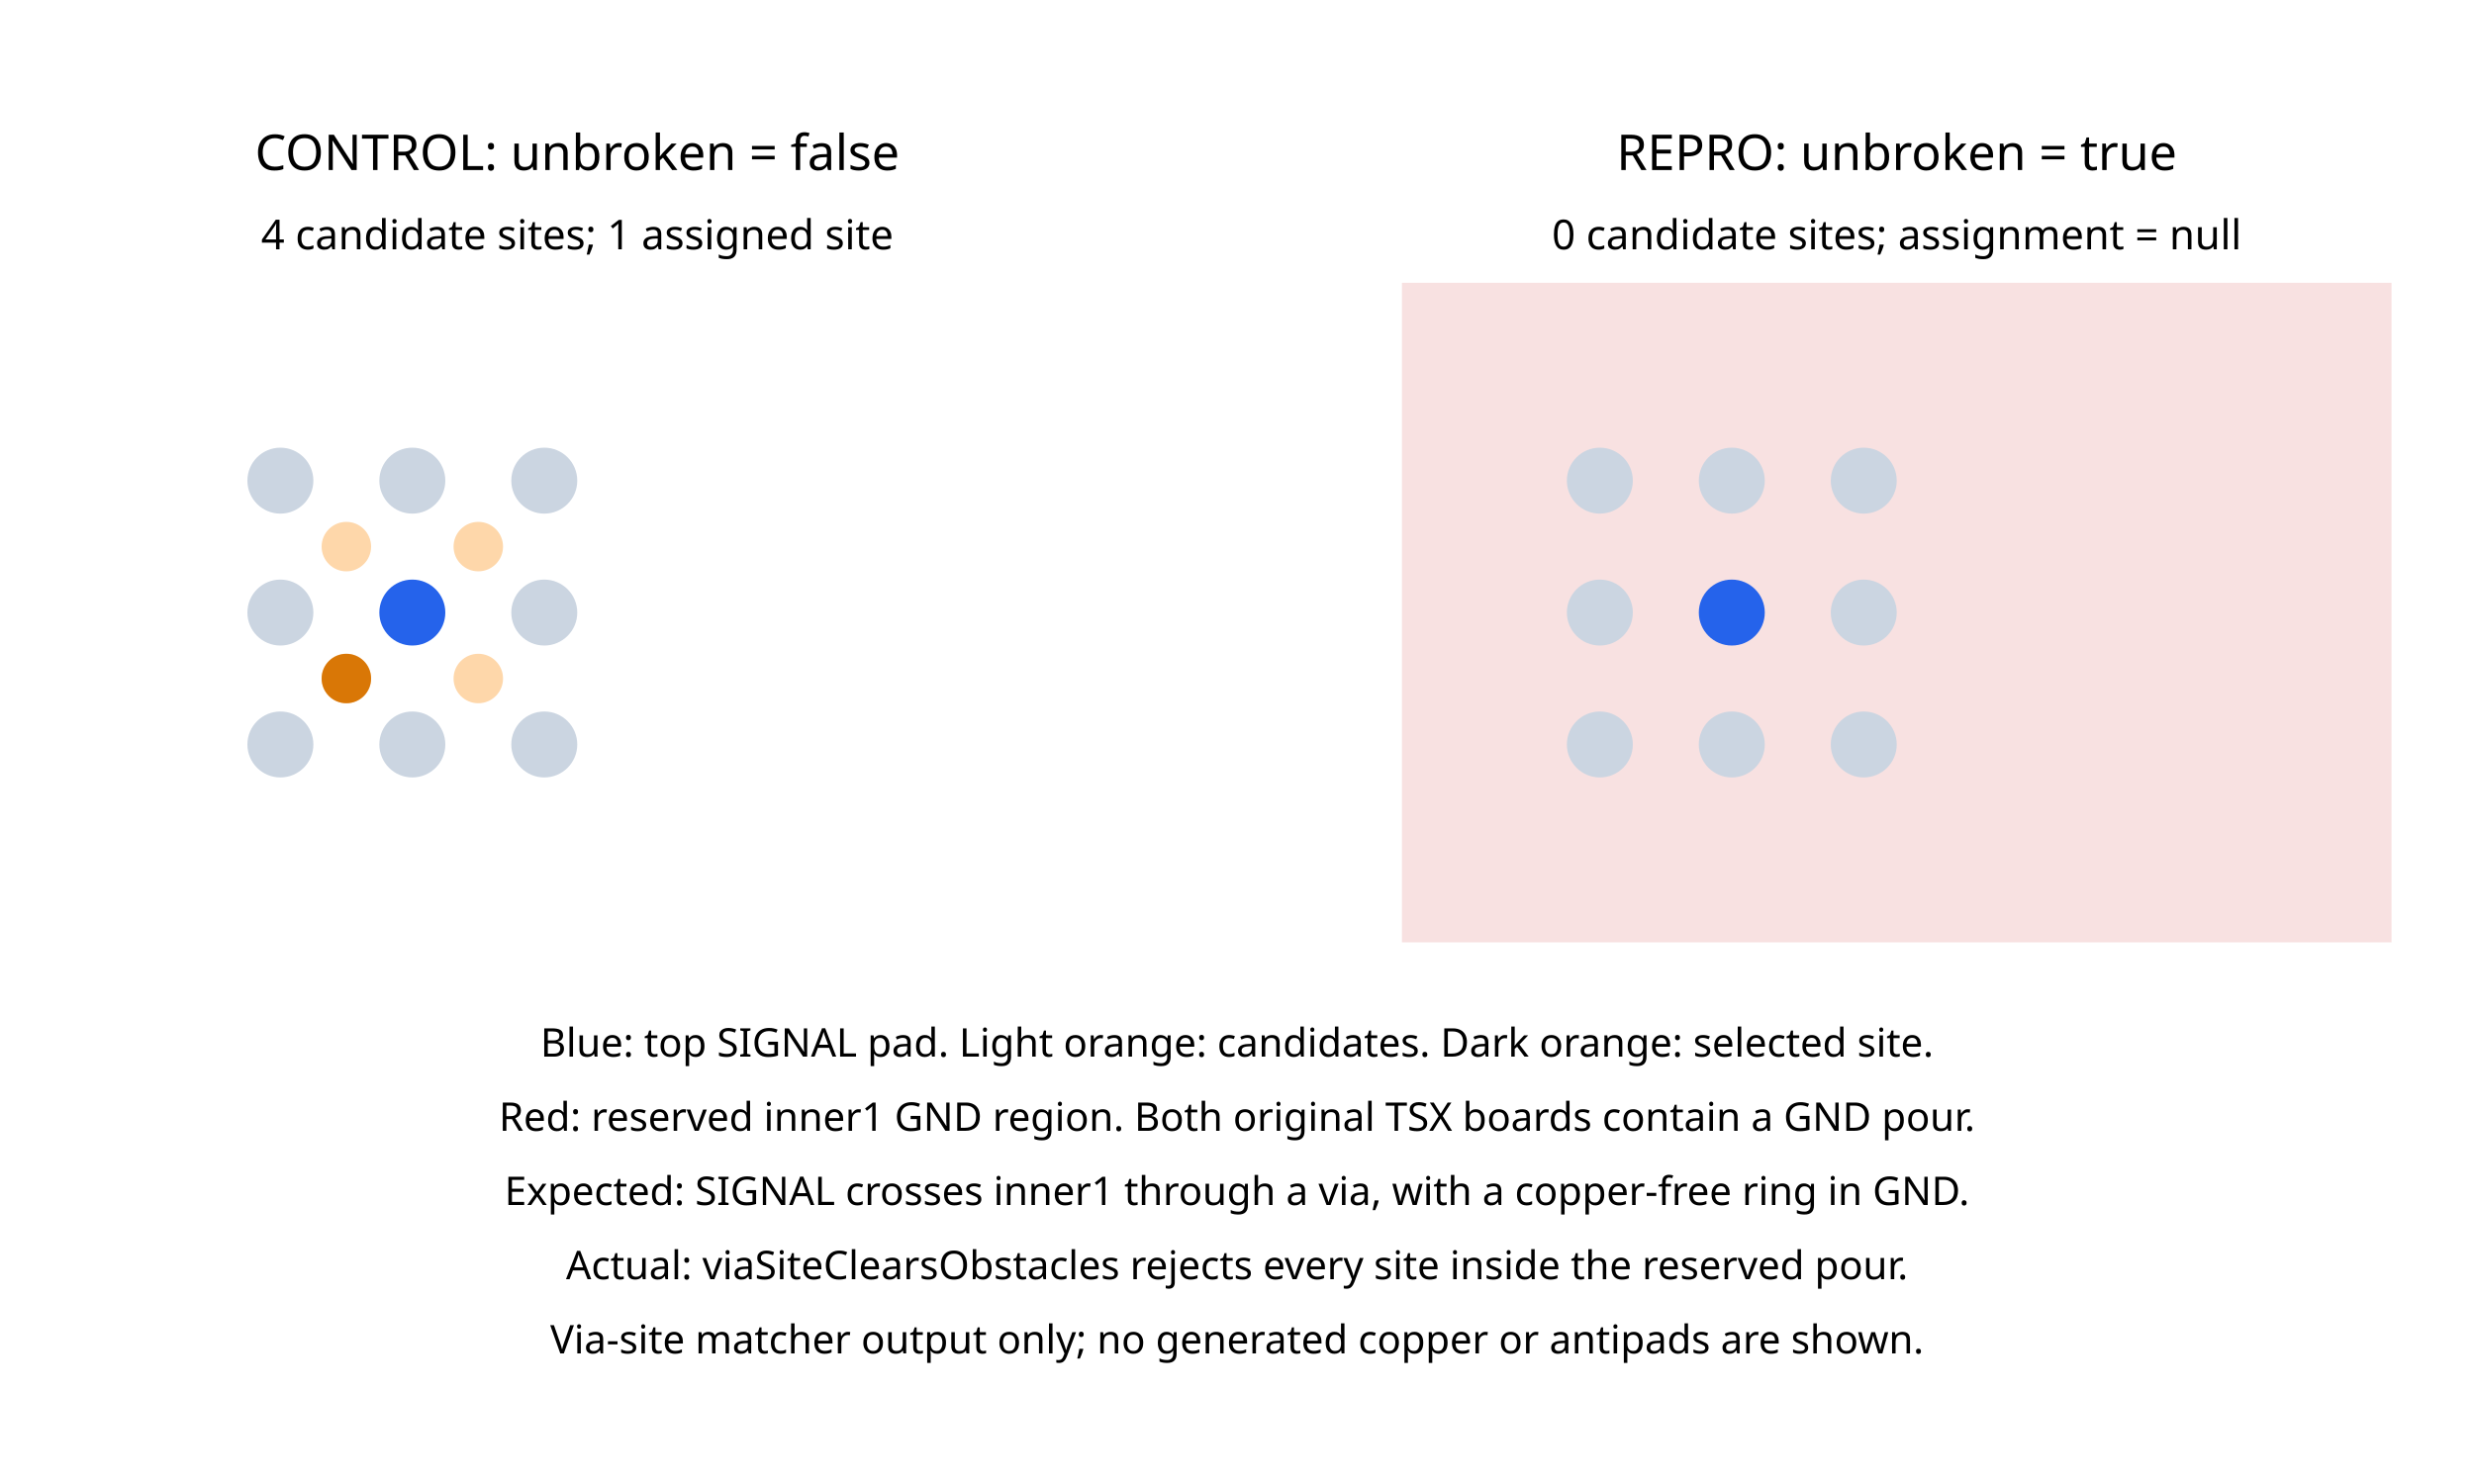
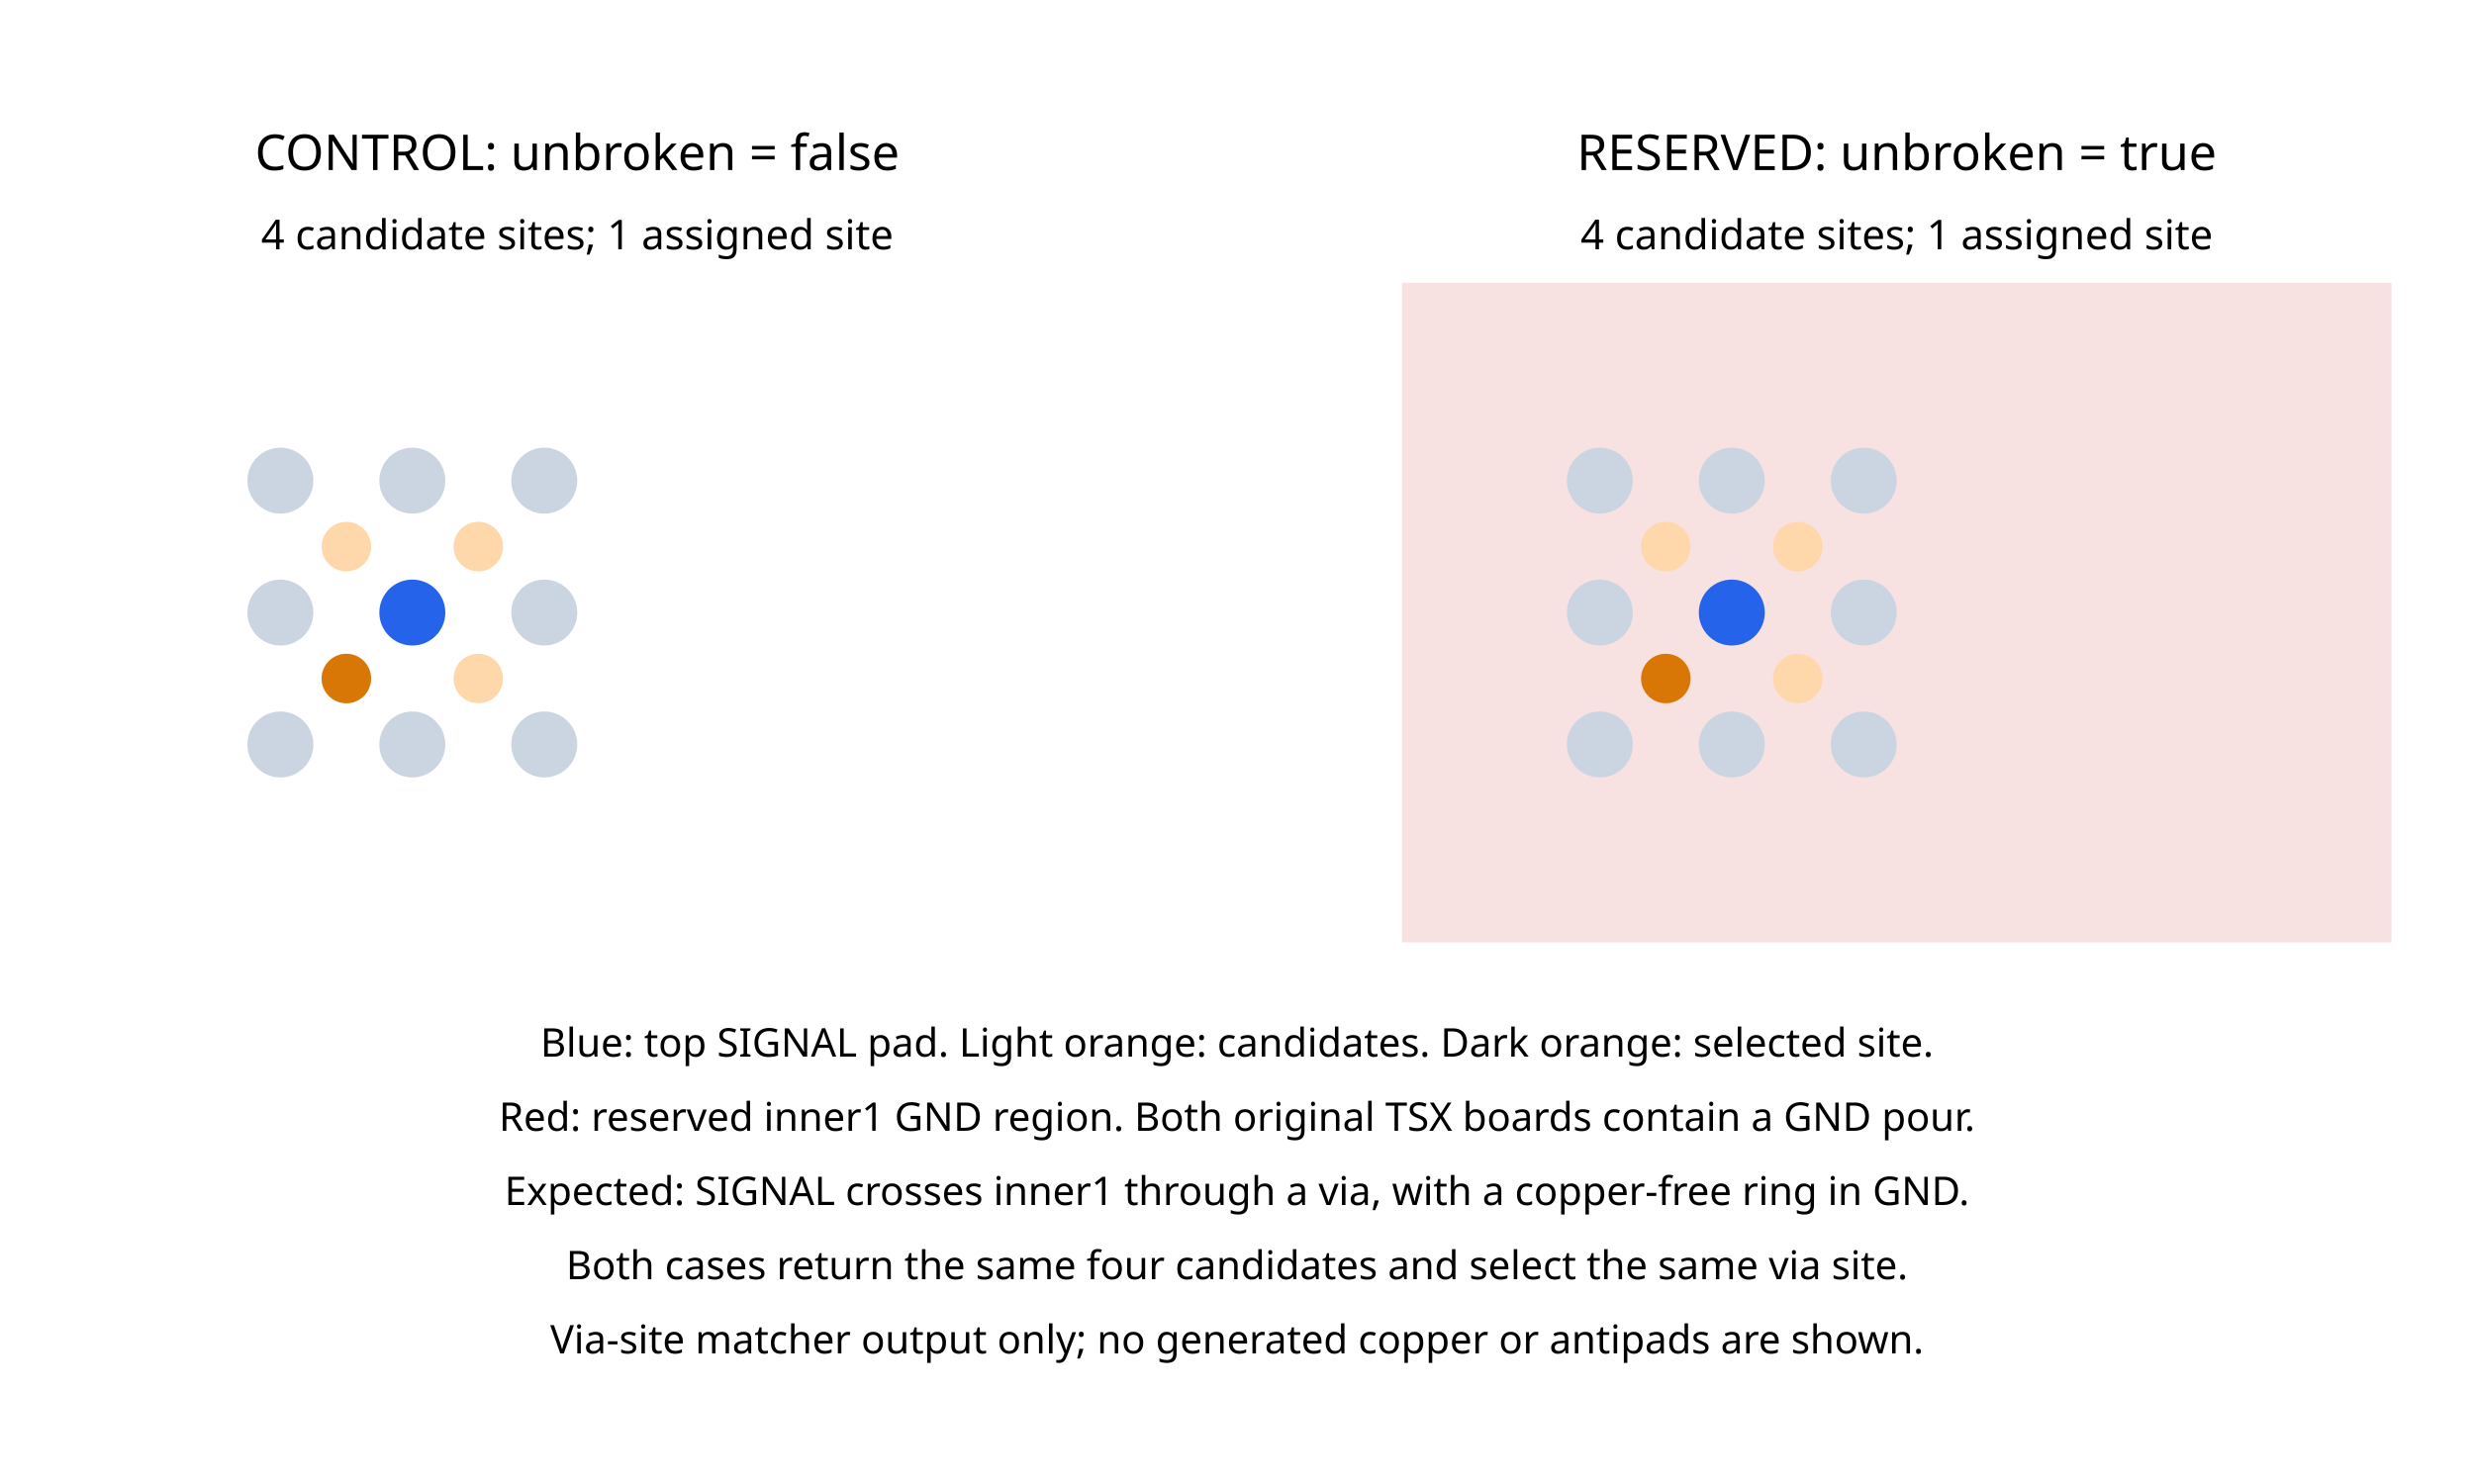
<svg xmlns="http://www.w3.org/2000/svg" width="1200" height="720" viewBox="0 0 1200 720">
  <rect width="100%" height="100%" fill="white" />
  <g>
    <rect data-type="rect" data-label="" data-x="-2" data-y="0" x="40" y="137.2" width="480" height="320" fill="transparent" stroke="#cbd5e1" stroke-width="0.013" />
  </g>
  <g>
    <rect data-type="rect" data-label="" data-x="6" data-y="0" x="680" y="137.2" width="480" height="320" fill="rgba(200,40,40,0.14)" stroke="#cbd5e1" stroke-width="0.013" />
  </g>
  <circle data-type="circle" data-label="" data-x="-3.8" data-y="-0.8" cx="136" cy="361.2" r="16" fill="#cbd5e1" stroke="black" stroke-width="0.013" />
  <circle data-type="circle" data-label="" data-x="-3.8" data-y="0" cx="136" cy="297.2" r="16" fill="#cbd5e1" stroke="black" stroke-width="0.013" />
  <circle data-type="circle" data-label="" data-x="-3.8" data-y="0.8" cx="136" cy="233.2" r="16" fill="#cbd5e1" stroke="black" stroke-width="0.013" />
  <circle data-type="circle" data-label="" data-x="-3" data-y="-0.8" cx="200" cy="361.2" r="16" fill="#cbd5e1" stroke="black" stroke-width="0.013" />
  <circle data-type="circle" data-label="" data-x="-3" data-y="0" cx="200" cy="297.2" r="16" fill="#2563eb" stroke="black" stroke-width="0.013" />
  <circle data-type="circle" data-label="" data-x="-3" data-y="0.8" cx="200" cy="233.2" r="16" fill="#cbd5e1" stroke="black" stroke-width="0.013" />
  <circle data-type="circle" data-label="" data-x="-2.2" data-y="-0.8" cx="264" cy="361.2" r="16" fill="#cbd5e1" stroke="black" stroke-width="0.013" />
  <circle data-type="circle" data-label="" data-x="-2.2" data-y="0" cx="264" cy="297.2" r="16" fill="#cbd5e1" stroke="black" stroke-width="0.013" />
  <circle data-type="circle" data-label="" data-x="-2.2" data-y="0.8" cx="264" cy="233.2" r="16" fill="#cbd5e1" stroke="black" stroke-width="0.013" />
  <circle data-type="circle" data-label="" data-x="-3.4" data-y="-0.4" cx="168" cy="329.2" r="12" fill="#fed7aa" stroke="black" stroke-width="0.013" />
  <circle data-type="circle" data-label="" data-x="-2.6" data-y="-0.4" cx="232" cy="329.2" r="12" fill="#fed7aa" stroke="black" stroke-width="0.013" />
  <circle data-type="circle" data-label="" data-x="-3.4" data-y="0.4" cx="168" cy="265.2" r="12" fill="#fed7aa" stroke="black" stroke-width="0.013" />
  <circle data-type="circle" data-label="" data-x="-2.6" data-y="0.4" cx="232" cy="265.2" r="12" fill="#fed7aa" stroke="black" stroke-width="0.013" />
  <circle data-type="circle" data-label="" data-x="-3.4" data-y="-0.4" cx="168" cy="329.2" r="12" fill="#d97706" stroke="black" stroke-width="0.013" />
  <circle data-type="circle" data-label="" data-x="4.2" data-y="-0.8" cx="776" cy="361.2" r="16" fill="#cbd5e1" stroke="black" stroke-width="0.013" />
  <circle data-type="circle" data-label="" data-x="4.2" data-y="0" cx="776" cy="297.2" r="16" fill="#cbd5e1" stroke="black" stroke-width="0.013" />
  <circle data-type="circle" data-label="" data-x="4.2" data-y="0.8" cx="776" cy="233.2" r="16" fill="#cbd5e1" stroke="black" stroke-width="0.013" />
  <circle data-type="circle" data-label="" data-x="5" data-y="-0.8" cx="840" cy="361.2" r="16" fill="#cbd5e1" stroke="black" stroke-width="0.013" />
  <circle data-type="circle" data-label="" data-x="5" data-y="0" cx="840" cy="297.2" r="16" fill="#2563eb" stroke="black" stroke-width="0.013" />
  <circle data-type="circle" data-label="" data-x="5" data-y="0.8" cx="840" cy="233.2" r="16" fill="#cbd5e1" stroke="black" stroke-width="0.013" />
  <circle data-type="circle" data-label="" data-x="5.8" data-y="-0.8" cx="904" cy="361.2" r="16" fill="#cbd5e1" stroke="black" stroke-width="0.013" />
  <circle data-type="circle" data-label="" data-x="5.8" data-y="0" cx="904" cy="297.2" r="16" fill="#cbd5e1" stroke="black" stroke-width="0.013" />
  <circle data-type="circle" data-label="" data-x="5.8" data-y="0.8" cx="904" cy="233.2" r="16" fill="#cbd5e1" stroke="black" stroke-width="0.013" />
+   <circle data-type="circle" data-label="" data-x="4.6" data-y="-0.4" cx="808" cy="329.2" r="12" fill="#fed7aa" stroke="black" stroke-width="0.013" />
+   <circle data-type="circle" data-label="" data-x="5.4" data-y="-0.4" cx="872" cy="329.2" r="12" fill="#fed7aa" stroke="black" stroke-width="0.013" />
+   <circle data-type="circle" data-label="" data-x="4.6" data-y="0.4" cx="808" cy="265.2" r="12" fill="#fed7aa" stroke="black" stroke-width="0.013" />
+   <circle data-type="circle" data-label="" data-x="5.4" data-y="0.4" cx="872" cy="265.2" r="12" fill="#fed7aa" stroke="black" stroke-width="0.013" />
+   <circle data-type="circle" data-label="" data-x="4.6" data-y="-0.4" cx="808" cy="329.2" r="12" fill="#d97706" stroke="black" stroke-width="0.013" />
  <text data-type="text" data-label="CONTROL: unbroken = false" data-x="-2" data-y="2.8" x="280" y="73.2" fill="black" font-size="24" font-family="sans-serif" text-anchor="middle" dominant-baseline="central">CONTROL: unbroken = false</text>
  <text data-type="text" data-label="4 candidate sites; 1 assigned site" data-x="-2" data-y="2.3" x="280" y="113.2" fill="black" font-size="20" font-family="sans-serif" text-anchor="middle" dominant-baseline="central">4 candidate sites; 1 assigned site</text>
-   <text data-type="text" data-label="REPRO: unbroken = true" data-x="6" data-y="2.8" x="920" y="73.2" fill="black" font-size="24" font-family="sans-serif" text-anchor="middle" dominant-baseline="central">REPRO: unbroken = true</text>
-   <text data-type="text" data-label="0 candidate sites; assignment = null" data-x="6" data-y="2.3" x="920" y="113.2" fill="black" font-size="20" font-family="sans-serif" text-anchor="middle" dominant-baseline="central">0 candidate sites; assignment = null</text>
+   <text data-type="text" data-label="RESERVED: unbroken = true" data-x="6" data-y="2.8" x="920" y="73.2" fill="black" font-size="24" font-family="sans-serif" text-anchor="middle" dominant-baseline="central">RESERVED: unbroken = true</text>
+   <text data-type="text" data-label="4 candidate sites; 1 assigned site" data-x="6" data-y="2.3" x="920" y="113.2" fill="black" font-size="20" font-family="sans-serif" text-anchor="middle" dominant-baseline="central">4 candidate sites; 1 assigned site</text>
  <text data-type="text" data-label="Blue: top SIGNAL pad. Light orange: candidates. Dark orange: selected site." data-x="2" data-y="-2.6" x="600" y="505.2" fill="black" font-size="19.2" font-family="sans-serif" text-anchor="middle" dominant-baseline="central">Blue: top SIGNAL pad. Light orange: candidates. Dark orange: selected site.</text>
  <text data-type="text" data-label="Red: reserved inner1 GND region. Both original TSX boards contain a GND pour." data-x="2" data-y="-3.0500000000000003" x="600" y="541.2" fill="black" font-size="19.2" font-family="sans-serif" text-anchor="middle" dominant-baseline="central">Red: reserved inner1 GND region. Both original TSX boards contain a GND pour.</text>
  <text data-type="text" data-label="Expected: SIGNAL crosses inner1 through a via, with a copper-free ring in GND." data-x="2" data-y="-3.5" x="600" y="577.2" fill="black" font-size="19.2" font-family="sans-serif" text-anchor="middle" dominant-baseline="central">Expected: SIGNAL crosses inner1 through a via, with a copper-free ring in GND.</text>
-   <text data-type="text" data-label="Actual: viaSiteClearsObstacles rejects every site inside the reserved pour." data-x="2" data-y="-3.95" x="600" y="613.2" fill="black" font-size="19.2" font-family="sans-serif" text-anchor="middle" dominant-baseline="central">Actual: viaSiteClearsObstacles rejects every site inside the reserved pour.</text>
+   <text data-type="text" data-label="Both cases return the same four candidates and select the same via site." data-x="2" data-y="-3.95" x="600" y="613.2" fill="black" font-size="19.2" font-family="sans-serif" text-anchor="middle" dominant-baseline="central">Both cases return the same four candidates and select the same via site.</text>
  <text data-type="text" data-label="Via-site matcher output only; no generated copper or antipads are shown." data-x="2" data-y="-4.4" x="600" y="649.2" fill="black" font-size="19.2" font-family="sans-serif" text-anchor="middle" dominant-baseline="central">Via-site matcher output only; no generated copper or antipads are shown.</text>
  <g id="crosshair" style="display: none">
    <line id="crosshair-h" y1="0" y2="720" stroke="#666" stroke-width="0.5" />
    <line id="crosshair-v" x1="0" x2="1200" stroke="#666" stroke-width="0.5" />
    <text id="coordinates" font-family="monospace" font-size="12" fill="#666" />
  </g>
</svg>
